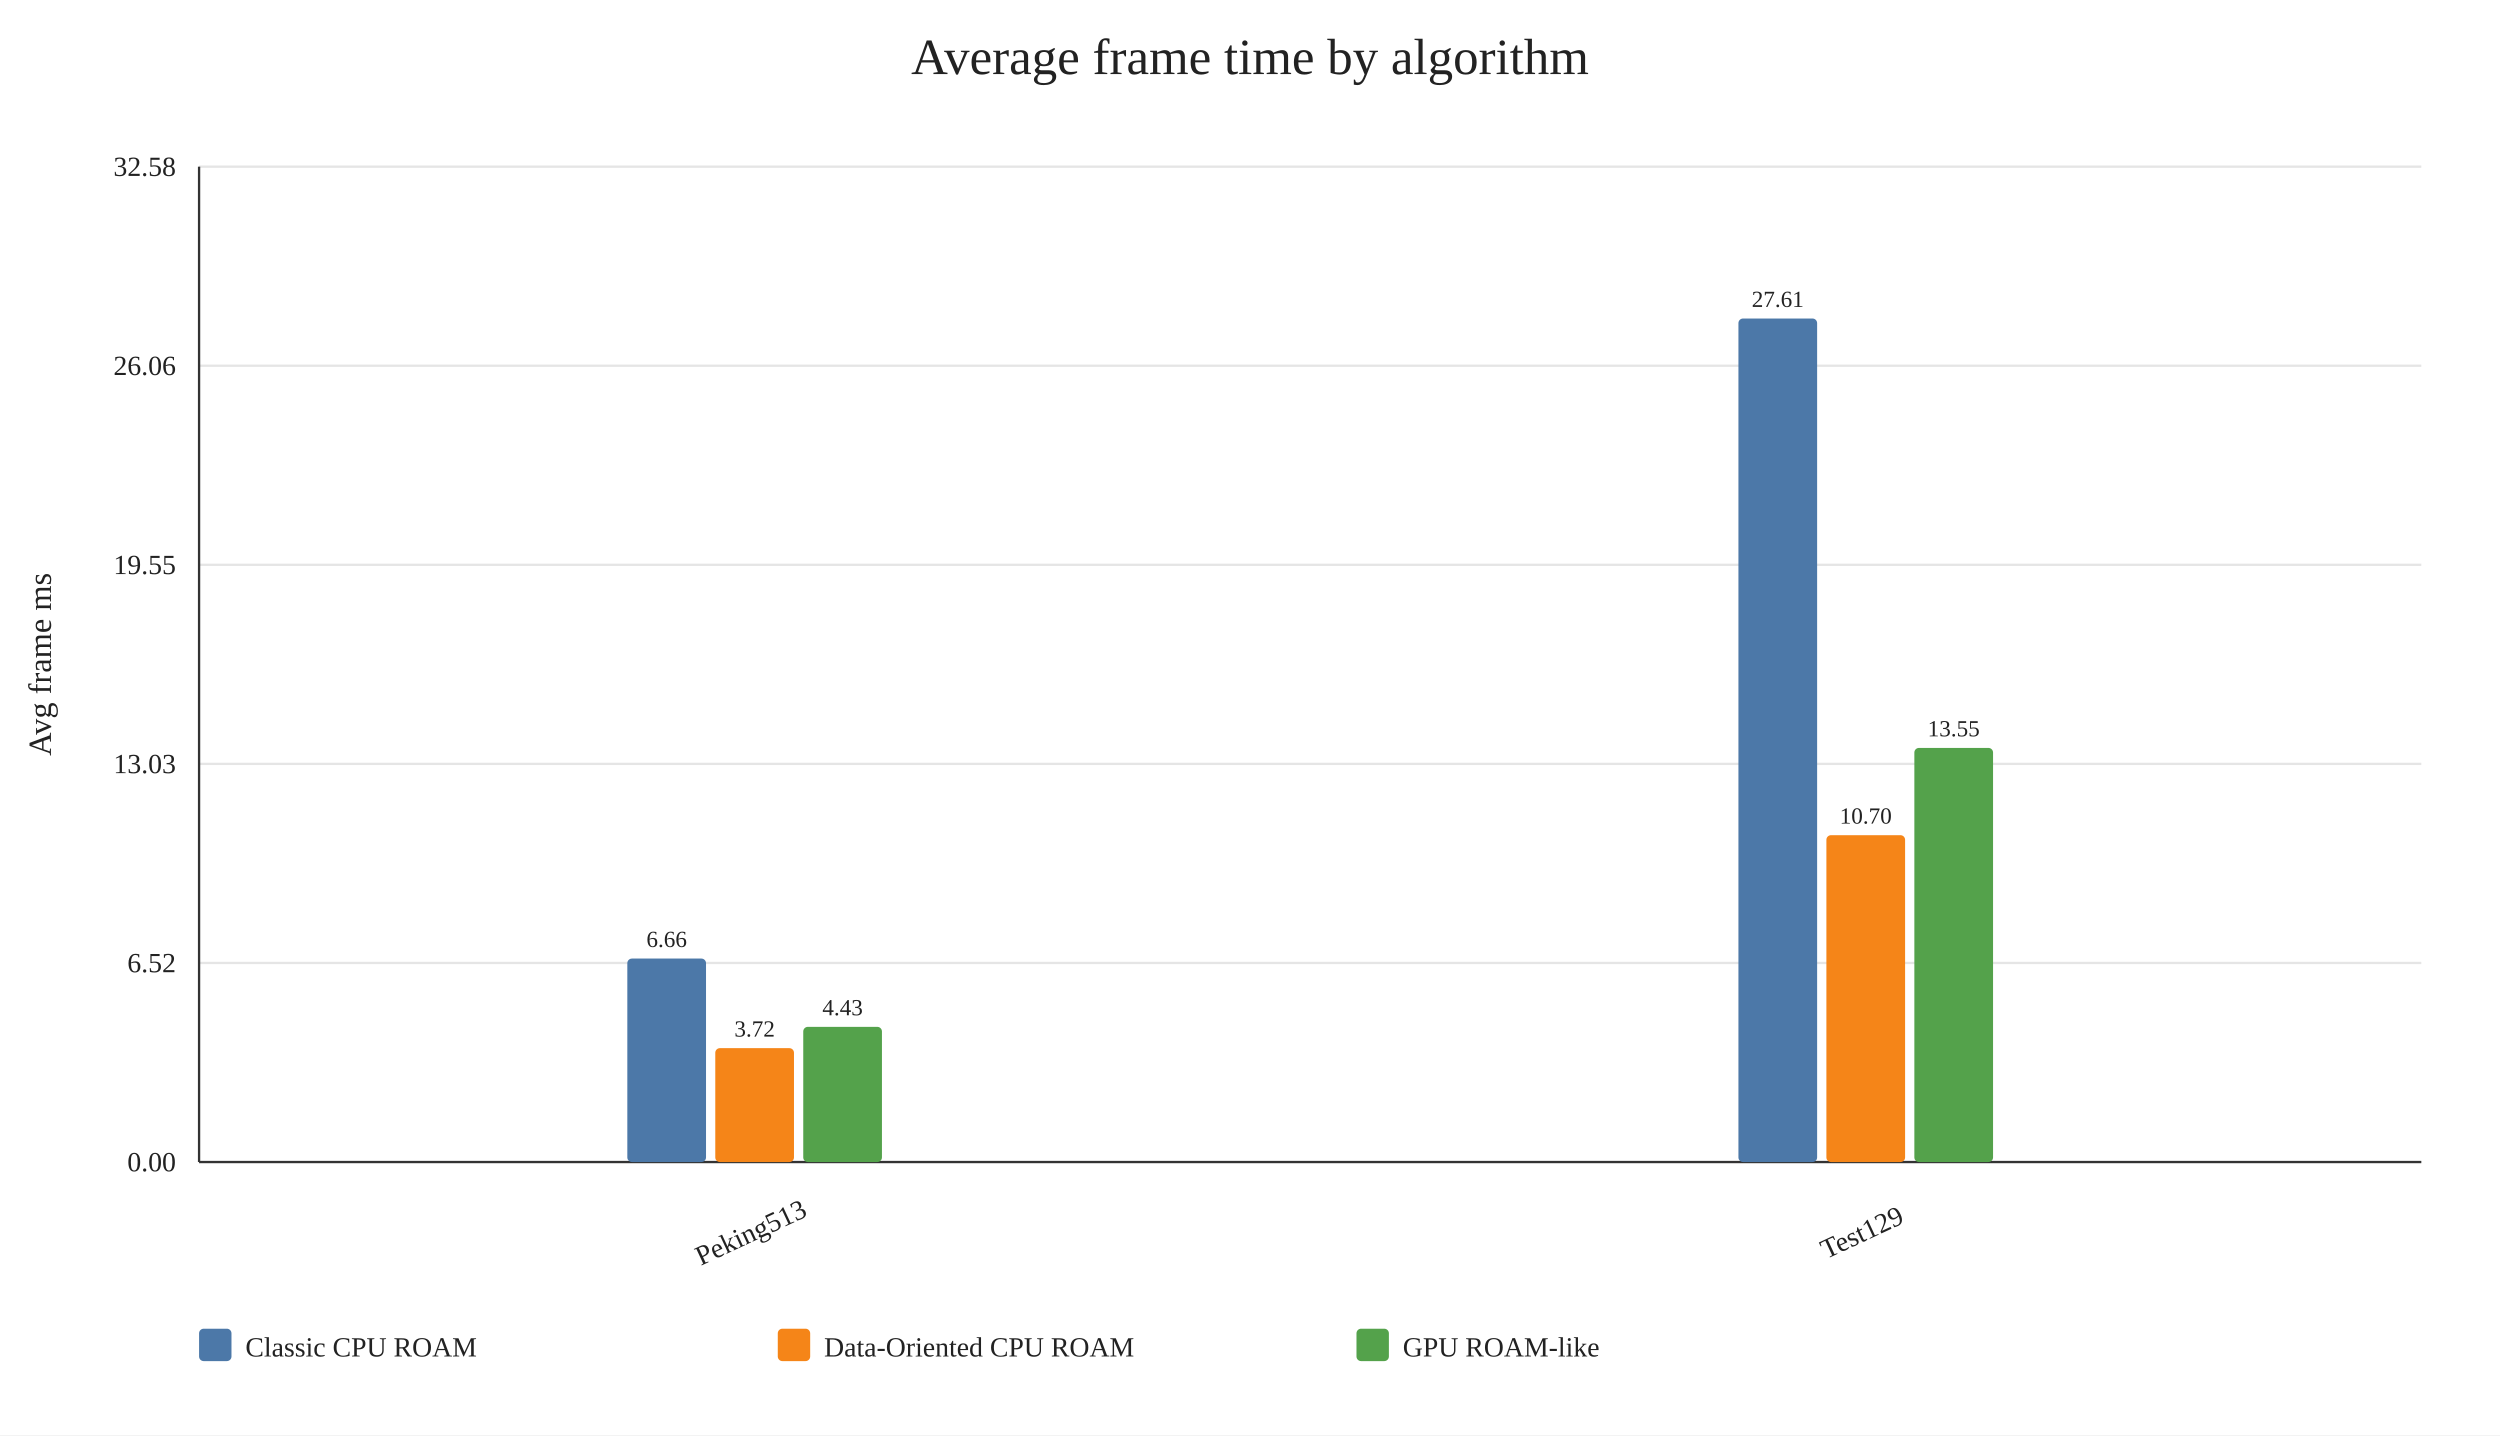
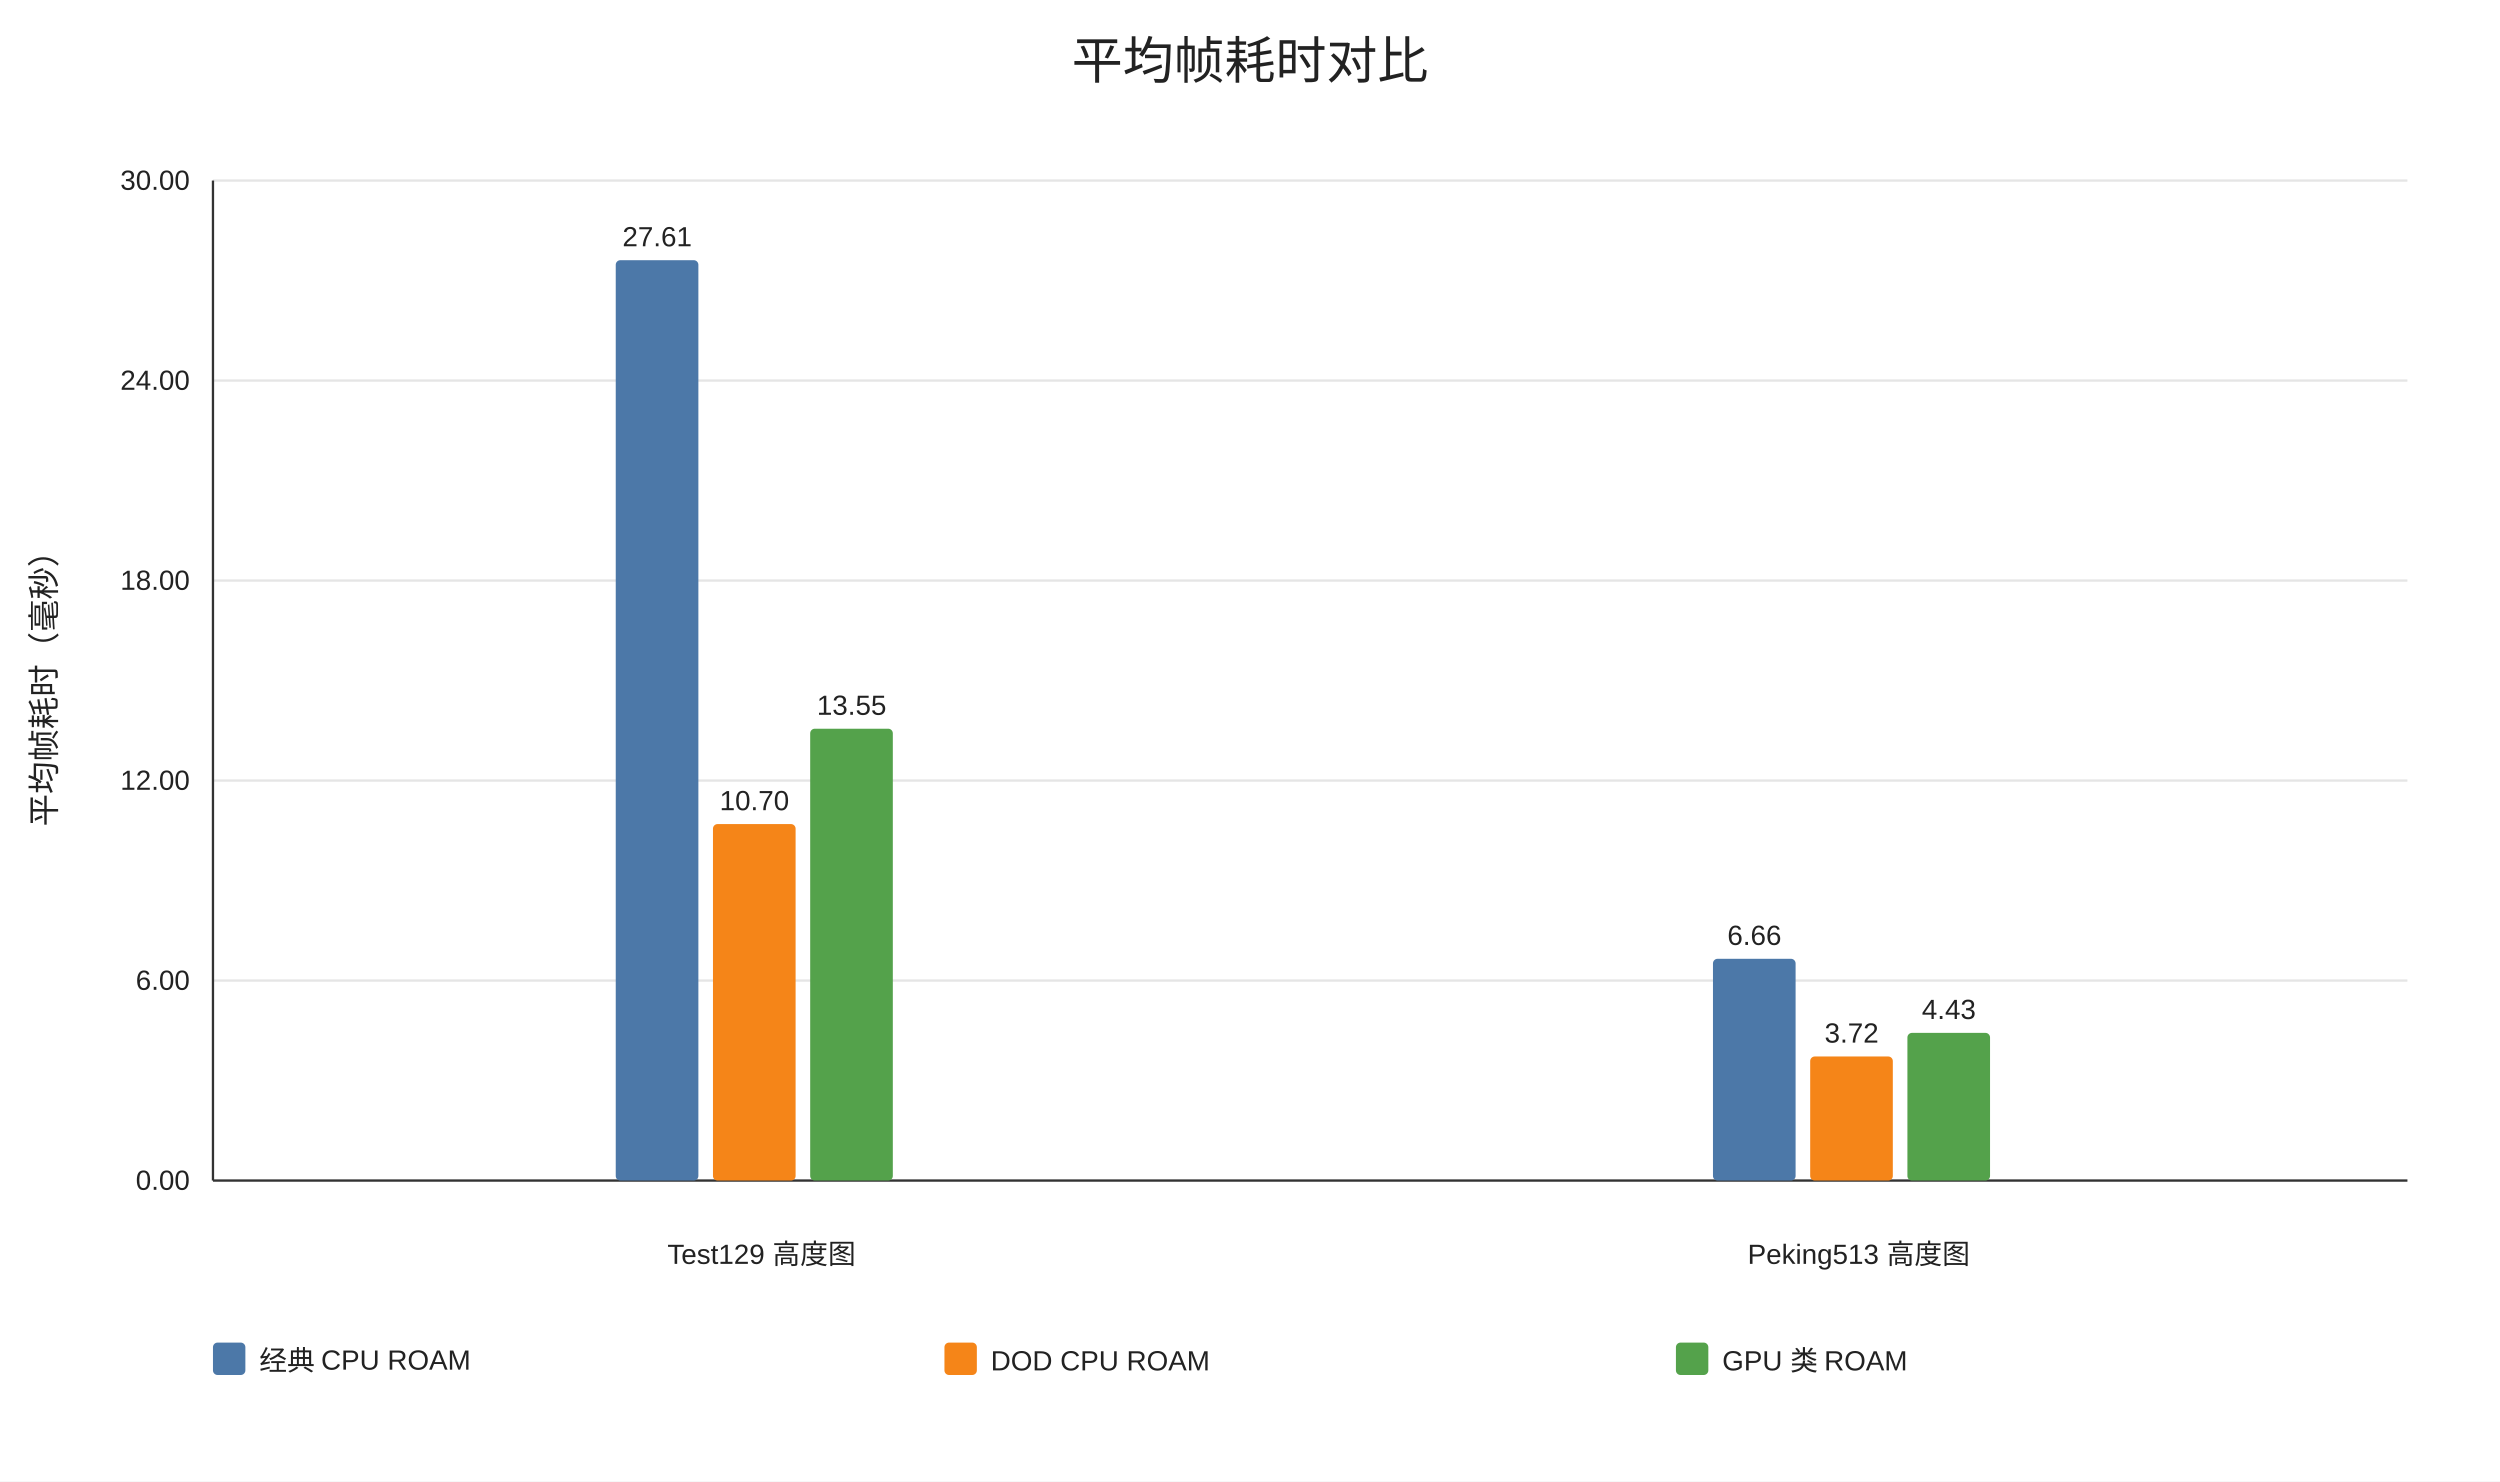
- <svg xmlns="http://www.w3.org/2000/svg" width="1080" height="620" viewBox="0 0 1080 620">
+ <svg xmlns="http://www.w3.org/2000/svg" width="1080" height="640" viewBox="0 0 1080 640">
  <rect width="100%" height="100%" fill="white" />
-   <text x="540.0" y="32.0" font-size="22" text-anchor="middle" fill="#222">Average frame time by algorithm</text>
-   <text x="22.0" y="287.0" font-size="14" text-anchor="middle" fill="#222" transform="rotate(-90.0 22.0 287.0)">Avg frame ms</text>
-   <line x1="86" y1="502.0" x2="1046" y2="502.0" stroke="#E5E5E5" />
-   <text x="76.0" y="506.0" font-size="12" text-anchor="end" fill="#222">0.00</text>
-   <line x1="86" y1="416.0" x2="1046" y2="416.0" stroke="#E5E5E5" />
-   <text x="76.0" y="420.0" font-size="12" text-anchor="end" fill="#222">6.52</text>
-   <line x1="86" y1="330.0" x2="1046" y2="330.0" stroke="#E5E5E5" />
-   <text x="76.0" y="334.0" font-size="12" text-anchor="end" fill="#222">13.03</text>
-   <line x1="86" y1="244.0" x2="1046" y2="244.0" stroke="#E5E5E5" />
-   <text x="76.0" y="248.0" font-size="12" text-anchor="end" fill="#222">19.55</text>
-   <line x1="86" y1="158.0" x2="1046" y2="158.0" stroke="#E5E5E5" />
-   <text x="76.0" y="162.0" font-size="12" text-anchor="end" fill="#222">26.06</text>
-   <line x1="86" y1="72.0" x2="1046" y2="72.0" stroke="#E5E5E5" />
-   <text x="76.0" y="76.0" font-size="12" text-anchor="end" fill="#222">32.58</text>
-   <line x1="86" y1="72" x2="86" y2="502" stroke="#333" />
-   <line x1="86" y1="502" x2="1046" y2="502" stroke="#333" />
-   <rect x="271.0" y="414.1" width="34.0" height="87.9" fill="#4C78A8" rx="2" />
-   <text x="288.0" y="409.1" font-size="10" text-anchor="middle" fill="#222">6.66</text>
-   <rect x="309.0" y="452.8" width="34.0" height="49.2" fill="#F58518" rx="2" />
-   <text x="326.0" y="447.8" font-size="10" text-anchor="middle" fill="#222">3.72</text>
-   <rect x="347.0" y="443.6" width="34.0" height="58.4" fill="#54A24B" rx="2" />
-   <text x="364.0" y="438.6" font-size="10" text-anchor="middle" fill="#222">4.43</text>
-   <text x="326.0" y="536.0" font-size="12" text-anchor="middle" fill="#222" transform="rotate(-25.0 326.0 536.0)">Peking513</text>
-   <rect x="751.0" y="137.6" width="34.0" height="364.4" fill="#4C78A8" rx="2" />
-   <text x="768.0" y="132.6" font-size="10" text-anchor="middle" fill="#222">27.61</text>
-   <rect x="789.0" y="360.8" width="34.0" height="141.2" fill="#F58518" rx="2" />
-   <text x="806.0" y="355.8" font-size="10" text-anchor="middle" fill="#222">10.70</text>
-   <rect x="827.0" y="323.1" width="34.0" height="178.9" fill="#54A24B" rx="2" />
-   <text x="844.0" y="318.1" font-size="10" text-anchor="middle" fill="#222">13.55</text>
-   <text x="806.0" y="536.0" font-size="12" text-anchor="middle" fill="#222" transform="rotate(-25.0 806.0 536.0)">Test129</text>
-   <rect x="86" y="574" width="14" height="14" fill="#4C78A8" rx="2" />
-   <text x="106.0" y="586.0" font-size="12" text-anchor="start" fill="#222">Classic CPU ROAM</text>
-   <rect x="336" y="574" width="14" height="14" fill="#F58518" rx="2" />
-   <text x="356.0" y="586.0" font-size="12" text-anchor="start" fill="#222">Data-Oriented CPU ROAM</text>
-   <rect x="586" y="574" width="14" height="14" fill="#54A24B" rx="2" />
-   <text x="606.0" y="586.0" font-size="12" text-anchor="start" fill="#222">GPU ROAM-like</text>
+   <style>text{font-family:Arial,"Microsoft YaHei",sans-serif;fill:#222}.small{font-size:12px}.axis{stroke:#333;stroke-width:1}.grid{stroke:#E5E5E5;stroke-width:1}</style>
+   <text x="540.0" y="34" font-size="22" text-anchor="middle">平均帧耗时对比</text>
+   <line class="grid" x1="92" y1="510.0" x2="1040" y2="510.0" />
+   <text class="small" x="82" y="514.0" text-anchor="end">0.00</text>
+   <line class="grid" x1="92" y1="423.6" x2="1040" y2="423.6" />
+   <text class="small" x="82" y="427.6" text-anchor="end">6.00</text>
+   <line class="grid" x1="92" y1="337.2" x2="1040" y2="337.2" />
+   <text class="small" x="82" y="341.2" text-anchor="end">12.00</text>
+   <line class="grid" x1="92" y1="250.8" x2="1040" y2="250.8" />
+   <text class="small" x="82" y="254.8" text-anchor="end">18.00</text>
+   <line class="grid" x1="92" y1="164.4" x2="1040" y2="164.4" />
+   <text class="small" x="82" y="168.4" text-anchor="end">24.00</text>
+   <line class="grid" x1="92" y1="78.0" x2="1040" y2="78.0" />
+   <text class="small" x="82" y="82.0" text-anchor="end">30.00</text>
+   <line class="axis" x1="92" y1="78" x2="92" y2="510" />
+   <line class="axis" x1="92" y1="510" x2="1040" y2="510" />
+   <text x="24" y="294.0" font-size="14" text-anchor="middle" transform="rotate(-90 24 294.0)">平均帧耗时（毫秒）</text>
+   <rect x="266.0" y="112.4" width="35.7" height="397.6" fill="#4C78A8" rx="2" />
+   <text class="small" x="283.9" y="106.4" text-anchor="middle">27.61</text>
+   <rect x="308.0" y="356.0" width="35.7" height="154.0" fill="#F58518" rx="2" />
+   <text class="small" x="325.9" y="350.0" text-anchor="middle">10.70</text>
+   <rect x="350.0" y="314.8" width="35.7" height="195.2" fill="#54A24B" rx="2" />
+   <text class="small" x="367.9" y="308.8" text-anchor="middle">13.55</text>
+   <text class="small" x="329.0" y="546" text-anchor="middle">Test129 高度图</text>
+   <rect x="740.0" y="414.2" width="35.7" height="95.8" fill="#4C78A8" rx="2" />
+   <text class="small" x="757.9" y="408.2" text-anchor="middle">6.66</text>
+   <rect x="782.0" y="456.4" width="35.7" height="53.6" fill="#F58518" rx="2" />
+   <text class="small" x="799.9" y="450.4" text-anchor="middle">3.72</text>
+   <rect x="824.0" y="446.2" width="35.7" height="63.8" fill="#54A24B" rx="2" />
+   <text class="small" x="841.9" y="440.2" text-anchor="middle">4.43</text>
+   <text class="small" x="803.0" y="546" text-anchor="middle">Peking513 高度图</text>
+   <rect x="92" y="580" width="14" height="14" fill="#4C78A8" rx="2" />
+   <text class="small" x="112" y="592" text-anchor="start">经典 CPU ROAM</text>
+   <rect x="408" y="580" width="14" height="14" fill="#F58518" rx="2" />
+   <text class="small" x="428" y="592" text-anchor="start">DOD CPU ROAM</text>
+   <rect x="724" y="580" width="14" height="14" fill="#54A24B" rx="2" />
+   <text class="small" x="744" y="592" text-anchor="start">GPU 类 ROAM</text>
</svg>
